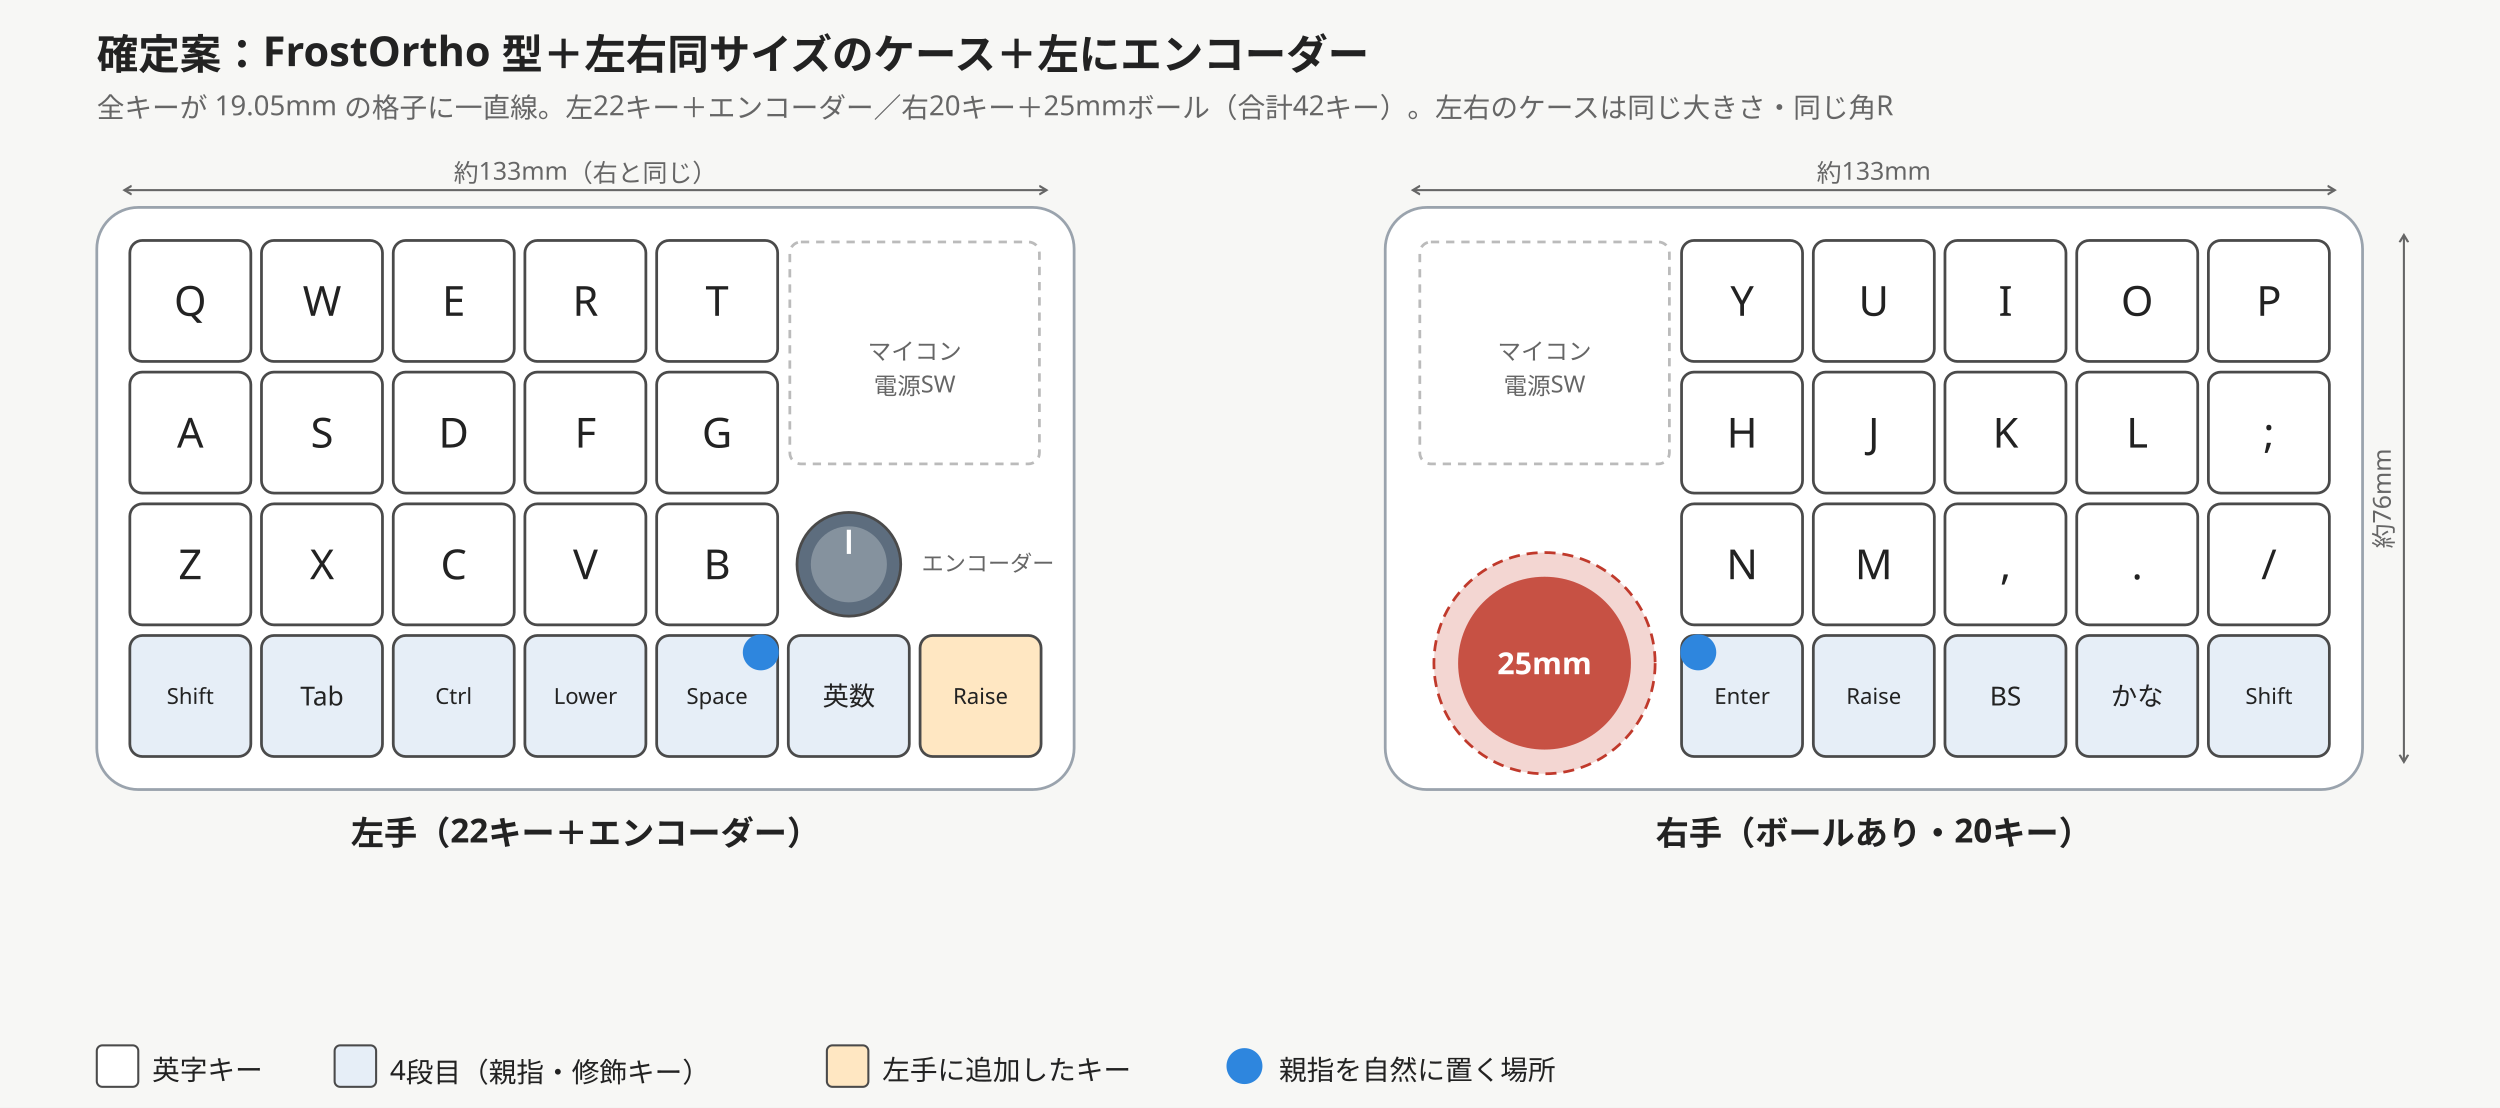
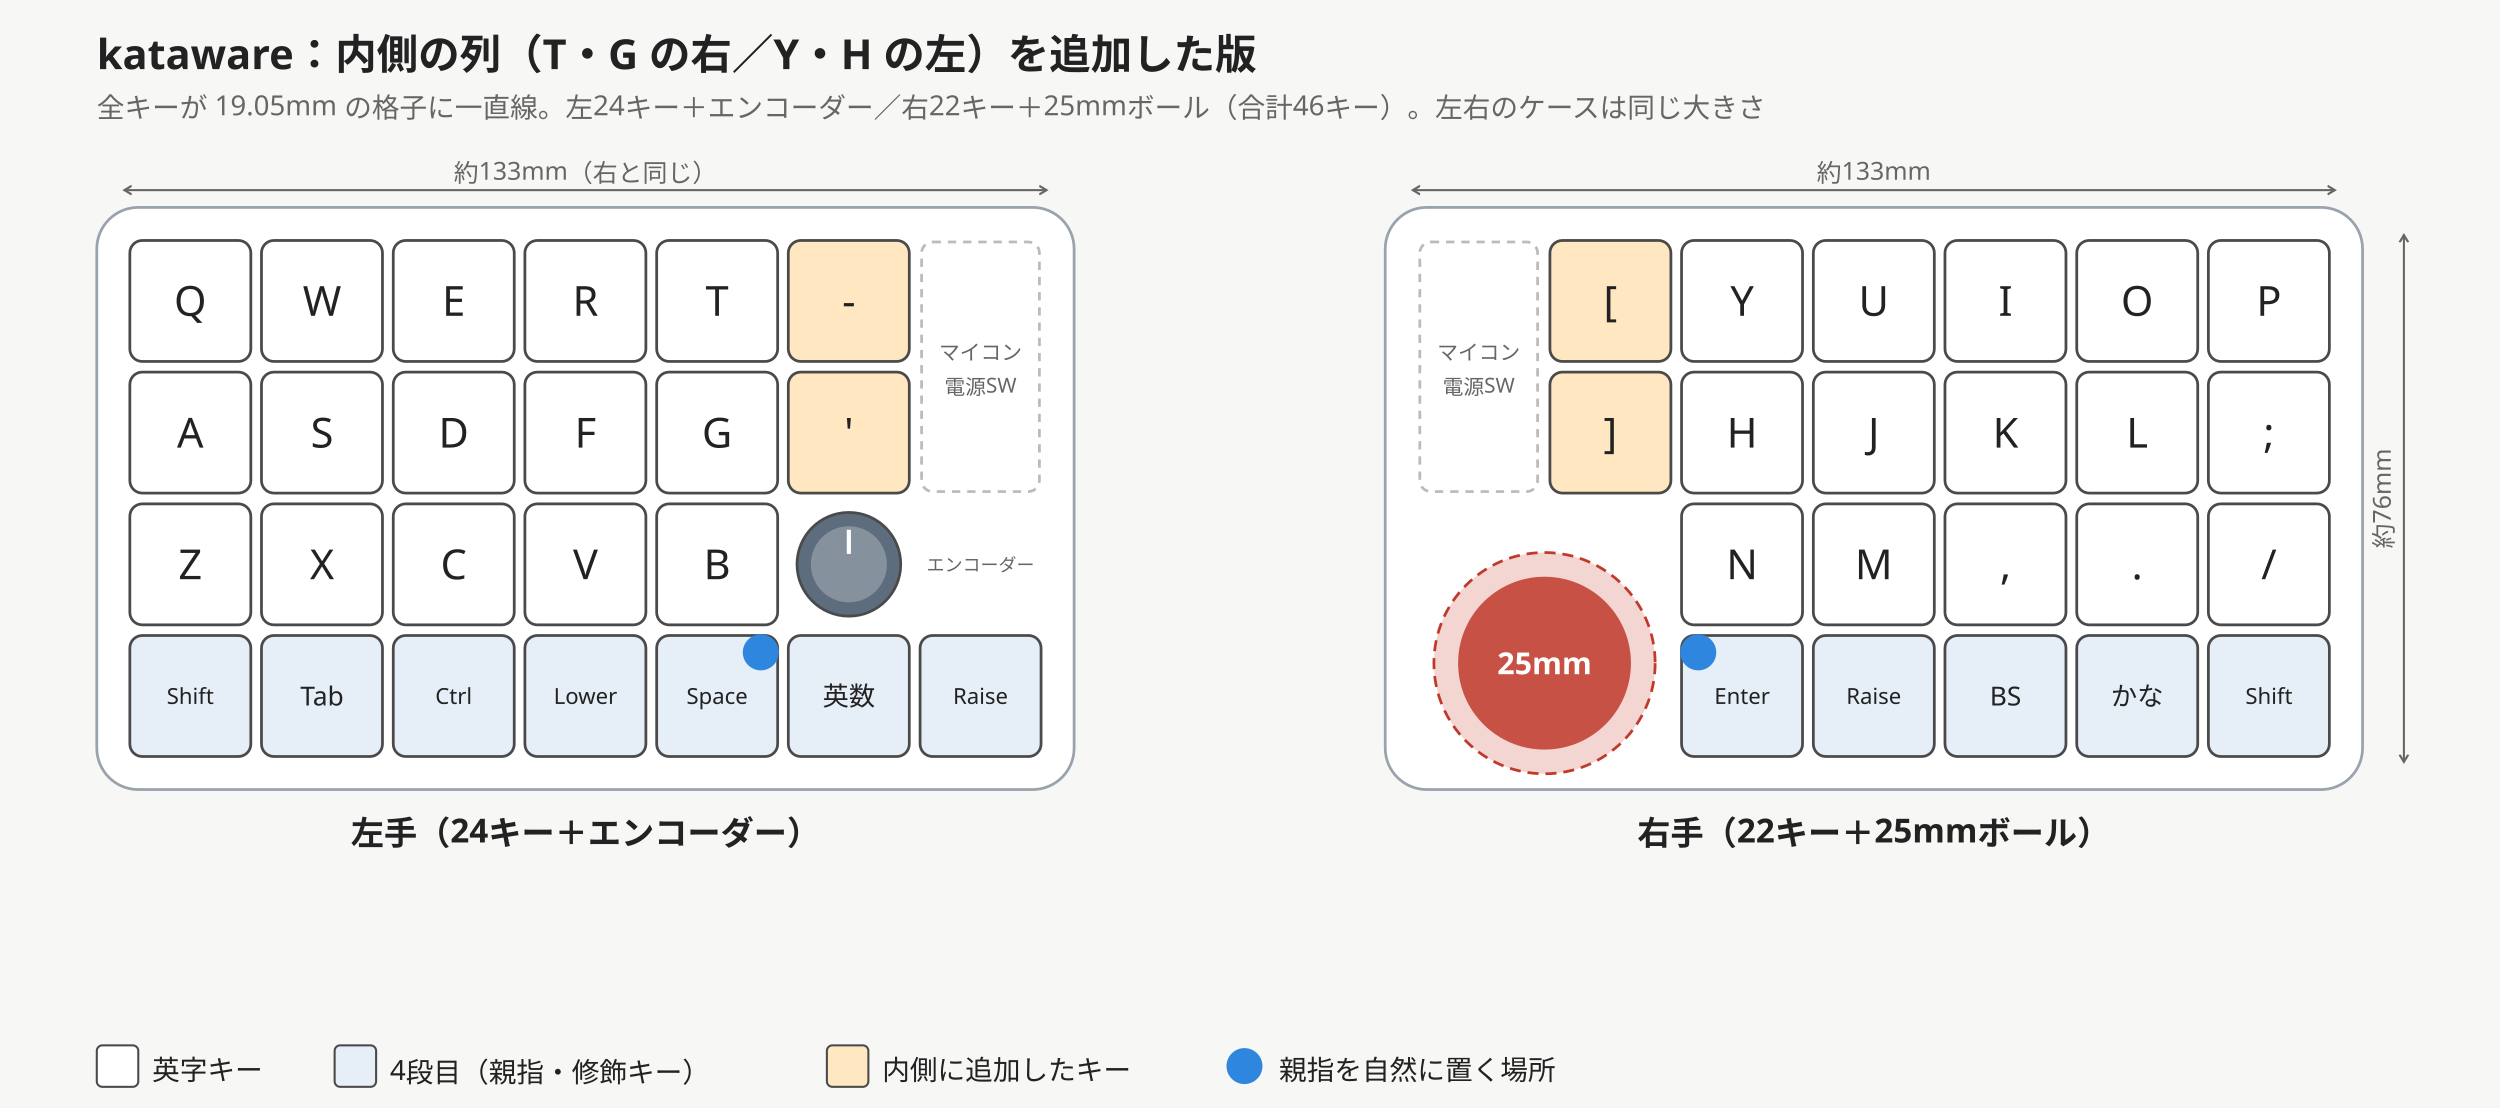
<svg xmlns="http://www.w3.org/2000/svg" width="1808" height="801" viewBox="0 0 1808 801" font-family="IPAPGothic, IPAGothic, sans-serif">
  <defs>
    <marker id="a" viewBox="0 0 10 10" refX="5" refY="5" markerWidth="7" markerHeight="7" orient="auto-start-reverse">
      <path d="M0,2 L5,5 L0,8" fill="none" stroke="#666" stroke-width="1.5" />
    </marker>
  </defs>
  <rect width="100%" height="100%" fill="#f7f7f5" />
-   <text x="70.0" y="50.0" font-size="30" text-anchor="start" fill="#222" font-weight="bold">確定案：FrostOrtho 型＋左右同サイズのケース＋左にエンコーダー</text>
-   <text x="70.0" y="85.0" font-size="20" text-anchor="start" fill="#666" font-weight="normal">全キーが 19.05mm の格子に一直線。左22キー＋エンコーダー／右20キー＋25mmボール（合計42キー）。左右のケースは同じ大きさ・同じ角R</text>
+   <text x="70.0" y="50.0" font-size="30" text-anchor="start" fill="#222" font-weight="bold">kataware：内側の列（T・G の右／Y・H の左）を追加した版</text>
+   <text x="70.0" y="85.0" font-size="20" text-anchor="start" fill="#666" font-weight="normal">全キーが 19.05mm の格子に一直線。左24キー＋エンコーダー／右22キー＋25mmボール（合計46キー）。左右のケースは同じ大きさ</text>
  <rect x="70.0" y="150.0" width="706.8" height="421.0" rx="30.0" fill="#ffffff" stroke="#9aa3ad" stroke-width="2" />
  <rect x="1001.8" y="150.0" width="706.8" height="421.0" rx="30.0" fill="#ffffff" stroke="#9aa3ad" stroke-width="2" />
  <rect x="93.9" y="173.9" width="87.5" height="87.5" rx="9.0" fill="#ffffff" stroke="#4a4a4a" stroke-width="2" />
  <text x="137.6" y="228.4" font-size="30" text-anchor="middle" fill="#222">Q</text>
  <rect x="189.1" y="173.9" width="87.5" height="87.5" rx="9.0" fill="#ffffff" stroke="#4a4a4a" stroke-width="2" />
  <text x="232.9" y="228.4" font-size="30" text-anchor="middle" fill="#222">W</text>
  <rect x="284.4" y="173.9" width="87.5" height="87.5" rx="9.0" fill="#ffffff" stroke="#4a4a4a" stroke-width="2" />
  <text x="328.1" y="228.4" font-size="30" text-anchor="middle" fill="#222">E</text>
  <rect x="379.6" y="173.9" width="87.5" height="87.5" rx="9.0" fill="#ffffff" stroke="#4a4a4a" stroke-width="2" />
  <text x="423.4" y="228.4" font-size="30" text-anchor="middle" fill="#222">R</text>
  <rect x="474.9" y="173.9" width="87.5" height="87.5" rx="9.0" fill="#ffffff" stroke="#4a4a4a" stroke-width="2" />
  <text x="518.6" y="228.4" font-size="30" text-anchor="middle" fill="#222">T</text>
  <rect x="93.9" y="269.1" width="87.5" height="87.5" rx="9.0" fill="#ffffff" stroke="#4a4a4a" stroke-width="2" />
  <text x="137.6" y="323.7" font-size="30" text-anchor="middle" fill="#222">A</text>
  <rect x="189.1" y="269.1" width="87.5" height="87.5" rx="9.0" fill="#ffffff" stroke="#4a4a4a" stroke-width="2" />
  <text x="232.9" y="323.7" font-size="30" text-anchor="middle" fill="#222">S</text>
  <rect x="284.4" y="269.1" width="87.5" height="87.5" rx="9.0" fill="#ffffff" stroke="#4a4a4a" stroke-width="2" />
  <text x="328.1" y="323.7" font-size="30" text-anchor="middle" fill="#222">D</text>
  <rect x="379.6" y="269.1" width="87.5" height="87.5" rx="9.0" fill="#ffffff" stroke="#4a4a4a" stroke-width="2" />
  <text x="423.4" y="323.7" font-size="30" text-anchor="middle" fill="#222">F</text>
  <rect x="474.9" y="269.1" width="87.5" height="87.5" rx="9.0" fill="#ffffff" stroke="#4a4a4a" stroke-width="2" />
  <text x="518.6" y="323.7" font-size="30" text-anchor="middle" fill="#222">G</text>
  <rect x="93.9" y="364.4" width="87.5" height="87.5" rx="9.0" fill="#ffffff" stroke="#4a4a4a" stroke-width="2" />
  <text x="137.6" y="418.9" font-size="30" text-anchor="middle" fill="#222">Z</text>
  <rect x="189.1" y="364.4" width="87.5" height="87.5" rx="9.0" fill="#ffffff" stroke="#4a4a4a" stroke-width="2" />
  <text x="232.9" y="418.9" font-size="30" text-anchor="middle" fill="#222">X</text>
  <rect x="284.4" y="364.4" width="87.5" height="87.5" rx="9.0" fill="#ffffff" stroke="#4a4a4a" stroke-width="2" />
  <text x="328.1" y="418.9" font-size="30" text-anchor="middle" fill="#222">C</text>
  <rect x="379.6" y="364.4" width="87.5" height="87.5" rx="9.0" fill="#ffffff" stroke="#4a4a4a" stroke-width="2" />
  <text x="423.4" y="418.9" font-size="30" text-anchor="middle" fill="#222">V</text>
  <rect x="474.9" y="364.4" width="87.5" height="87.5" rx="9.0" fill="#ffffff" stroke="#4a4a4a" stroke-width="2" />
  <text x="518.6" y="418.9" font-size="30" text-anchor="middle" fill="#222">B</text>
  <rect x="93.9" y="459.6" width="87.5" height="87.5" rx="9.0" fill="#e6eef7" stroke="#4a4a4a" stroke-width="2" />
  <text x="137.6" y="509.1" font-size="16" text-anchor="middle" fill="#222">Shift</text>
  <rect x="189.1" y="459.6" width="87.5" height="87.5" rx="9.0" fill="#e6eef7" stroke="#4a4a4a" stroke-width="2" />
  <text x="232.9" y="510.2" font-size="19" text-anchor="middle" fill="#222">Tab</text>
  <rect x="284.4" y="459.6" width="87.5" height="87.5" rx="9.0" fill="#e6eef7" stroke="#4a4a4a" stroke-width="2" />
  <text x="328.1" y="509.1" font-size="16" text-anchor="middle" fill="#222">Ctrl</text>
  <rect x="379.6" y="459.6" width="87.5" height="87.5" rx="9.0" fill="#e6eef7" stroke="#4a4a4a" stroke-width="2" />
  <text x="423.4" y="509.1" font-size="16" text-anchor="middle" fill="#222">Lower</text>
  <rect x="474.9" y="459.6" width="87.5" height="87.5" rx="9.0" fill="#e6eef7" stroke="#4a4a4a" stroke-width="2" />
  <text x="518.6" y="509.1" font-size="16" text-anchor="middle" fill="#222">Space</text>
  <rect x="570.1" y="459.6" width="87.5" height="87.5" rx="9.0" fill="#e6eef7" stroke="#4a4a4a" stroke-width="2" />
  <text x="613.9" y="510.2" font-size="19" text-anchor="middle" fill="#222">英数</text>
-   <rect x="665.4" y="459.6" width="87.5" height="87.5" rx="9.0" fill="#ffe7c2" stroke="#4a4a4a" stroke-width="2" />
+   <rect x="665.4" y="459.6" width="87.5" height="87.5" rx="9.0" fill="#e6eef7" stroke="#4a4a4a" stroke-width="2" />
  <text x="709.1" y="509.1" font-size="16" text-anchor="middle" fill="#222">Raise</text>
  <circle cx="550.2" cy="471.8" r="13.0" fill="#2e86de" />
  <circle cx="613.9" cy="408.1" r="37.5" fill="#5d6d7e" stroke="#4a4a4a" stroke-width="2" />
  <circle cx="613.9" cy="408.1" r="27.5" fill="#85929e" />
  <line x1="613.9" y1="383.1" x2="613.9" y2="400.6" stroke="#fff" stroke-width="3" />
-   <text x="666.5" y="413.1" font-size="16" text-anchor="start" fill="#666" font-weight="normal">エンコーダー</text>
-   <rect x="571.2" y="175.0" width="180.5" height="160.5" rx="8" fill="none" stroke="#bbbbbb" stroke-width="2" stroke-dasharray="6 5" />
-   <text x="661.5" y="260.2" font-size="17" text-anchor="middle" fill="#666" font-weight="normal">マイコン</text>
-   <text x="661.5" y="285.2" font-size="17" text-anchor="middle" fill="#666" font-weight="normal">電源SW</text>
+   <text x="709.1" y="413.1" font-size="13" text-anchor="middle" fill="#666" font-weight="normal">エンコーダー</text>
+   <rect x="570.1" y="173.9" width="87.5" height="87.5" rx="9.0" fill="#ffe7c2" stroke="#4a4a4a" stroke-width="2" />
+   <text x="613.9" y="228.4" font-size="30" text-anchor="middle" fill="#222">-</text>
+   <rect x="570.1" y="269.1" width="87.5" height="87.5" rx="9.0" fill="#ffe7c2" stroke="#4a4a4a" stroke-width="2" />
+   <text x="613.9" y="323.7" font-size="30" text-anchor="middle" fill="#222">'</text>
+   <rect x="666.5" y="175.0" width="85.2" height="180.5" rx="8" fill="none" stroke="#bbbbbb" stroke-width="2" stroke-dasharray="6 5" />
+   <text x="709.1" y="260.2" font-size="15" text-anchor="middle" fill="#666" font-weight="normal">マイコン</text>
+   <text x="709.1" y="285.2" font-size="15" text-anchor="middle" fill="#666" font-weight="normal">電源SW</text>
  <rect x="1216.1" y="173.9" width="87.5" height="87.5" rx="9.0" fill="#ffffff" stroke="#4a4a4a" stroke-width="2" />
  <text x="1259.9" y="228.4" font-size="30" text-anchor="middle" fill="#222">Y</text>
  <rect x="1311.4" y="173.9" width="87.5" height="87.5" rx="9.0" fill="#ffffff" stroke="#4a4a4a" stroke-width="2" />
  <text x="1355.1" y="228.4" font-size="30" text-anchor="middle" fill="#222">U</text>
  <rect x="1406.6" y="173.9" width="87.5" height="87.5" rx="9.0" fill="#ffffff" stroke="#4a4a4a" stroke-width="2" />
  <text x="1450.4" y="228.4" font-size="30" text-anchor="middle" fill="#222">I</text>
  <rect x="1501.9" y="173.9" width="87.5" height="87.5" rx="9.0" fill="#ffffff" stroke="#4a4a4a" stroke-width="2" />
  <text x="1545.6" y="228.4" font-size="30" text-anchor="middle" fill="#222">O</text>
  <rect x="1597.1" y="173.9" width="87.5" height="87.5" rx="9.0" fill="#ffffff" stroke="#4a4a4a" stroke-width="2" />
  <text x="1640.9" y="228.4" font-size="30" text-anchor="middle" fill="#222">P</text>
  <rect x="1216.1" y="269.1" width="87.5" height="87.5" rx="9.0" fill="#ffffff" stroke="#4a4a4a" stroke-width="2" />
  <text x="1259.9" y="323.7" font-size="30" text-anchor="middle" fill="#222">H</text>
  <rect x="1311.4" y="269.1" width="87.5" height="87.5" rx="9.0" fill="#ffffff" stroke="#4a4a4a" stroke-width="2" />
  <text x="1355.1" y="323.7" font-size="30" text-anchor="middle" fill="#222">J</text>
  <rect x="1406.6" y="269.1" width="87.5" height="87.5" rx="9.0" fill="#ffffff" stroke="#4a4a4a" stroke-width="2" />
  <text x="1450.4" y="323.7" font-size="30" text-anchor="middle" fill="#222">K</text>
  <rect x="1501.9" y="269.1" width="87.5" height="87.5" rx="9.0" fill="#ffffff" stroke="#4a4a4a" stroke-width="2" />
  <text x="1545.6" y="323.7" font-size="30" text-anchor="middle" fill="#222">L</text>
  <rect x="1597.1" y="269.1" width="87.5" height="87.5" rx="9.0" fill="#ffffff" stroke="#4a4a4a" stroke-width="2" />
  <text x="1640.9" y="323.7" font-size="30" text-anchor="middle" fill="#222">;</text>
  <rect x="1216.1" y="364.4" width="87.5" height="87.5" rx="9.0" fill="#ffffff" stroke="#4a4a4a" stroke-width="2" />
  <text x="1259.9" y="418.9" font-size="30" text-anchor="middle" fill="#222">N</text>
  <rect x="1311.4" y="364.4" width="87.5" height="87.5" rx="9.0" fill="#ffffff" stroke="#4a4a4a" stroke-width="2" />
  <text x="1355.1" y="418.9" font-size="30" text-anchor="middle" fill="#222">M</text>
  <rect x="1406.6" y="364.4" width="87.5" height="87.5" rx="9.0" fill="#ffffff" stroke="#4a4a4a" stroke-width="2" />
  <text x="1450.4" y="418.9" font-size="30" text-anchor="middle" fill="#222">,</text>
  <rect x="1501.9" y="364.4" width="87.5" height="87.5" rx="9.0" fill="#ffffff" stroke="#4a4a4a" stroke-width="2" />
  <text x="1545.6" y="418.9" font-size="30" text-anchor="middle" fill="#222">.</text>
  <rect x="1597.1" y="364.4" width="87.5" height="87.5" rx="9.0" fill="#ffffff" stroke="#4a4a4a" stroke-width="2" />
  <text x="1640.9" y="418.9" font-size="30" text-anchor="middle" fill="#222">/</text>
  <rect x="1216.1" y="459.6" width="87.5" height="87.5" rx="9.0" fill="#e6eef7" stroke="#4a4a4a" stroke-width="2" />
  <text x="1259.9" y="509.1" font-size="16" text-anchor="middle" fill="#222">Enter</text>
  <rect x="1311.4" y="459.6" width="87.5" height="87.5" rx="9.0" fill="#e6eef7" stroke="#4a4a4a" stroke-width="2" />
  <text x="1355.1" y="509.1" font-size="16" text-anchor="middle" fill="#222">Raise</text>
  <rect x="1406.6" y="459.6" width="87.5" height="87.5" rx="9.0" fill="#e6eef7" stroke="#4a4a4a" stroke-width="2" />
  <text x="1450.4" y="510.2" font-size="19" text-anchor="middle" fill="#222">BS</text>
  <rect x="1501.9" y="459.6" width="87.5" height="87.5" rx="9.0" fill="#e6eef7" stroke="#4a4a4a" stroke-width="2" />
  <text x="1545.6" y="510.2" font-size="19" text-anchor="middle" fill="#222">かな</text>
  <rect x="1597.1" y="459.6" width="87.5" height="87.5" rx="9.0" fill="#e6eef7" stroke="#4a4a4a" stroke-width="2" />
  <text x="1640.9" y="509.1" font-size="16" text-anchor="middle" fill="#222">Shift</text>
  <circle cx="1228.2" cy="471.8" r="13.0" fill="#2e86de" />
-   <rect x="1026.8" y="175.0" width="180.5" height="160.5" rx="8" fill="none" stroke="#bbbbbb" stroke-width="2" stroke-dasharray="6 5" />
-   <text x="1117.0" y="260.2" font-size="17" text-anchor="middle" fill="#666" font-weight="normal">マイコン</text>
-   <text x="1117.0" y="285.2" font-size="17" text-anchor="middle" fill="#666" font-weight="normal">電源SW</text>
+   <rect x="1120.9" y="173.9" width="87.5" height="87.5" rx="9.0" fill="#ffe7c2" stroke="#4a4a4a" stroke-width="2" />
+   <text x="1164.6" y="228.4" font-size="30" text-anchor="middle" fill="#222">[</text>
+   <rect x="1120.9" y="269.1" width="87.5" height="87.5" rx="9.0" fill="#ffe7c2" stroke="#4a4a4a" stroke-width="2" />
+   <text x="1164.6" y="323.7" font-size="30" text-anchor="middle" fill="#222">]</text>
+   <rect x="1026.8" y="175.0" width="85.2" height="180.5" rx="8" fill="none" stroke="#bbbbbb" stroke-width="2" stroke-dasharray="6 5" />
+   <text x="1069.4" y="260.2" font-size="15" text-anchor="middle" fill="#666" font-weight="normal">マイコン</text>
+   <text x="1069.4" y="285.2" font-size="15" text-anchor="middle" fill="#666" font-weight="normal">電源SW</text>
  <circle cx="1117.0" cy="479.6" r="80.0" fill="#f3d6d2" stroke="#c0392b" stroke-width="2" stroke-dasharray="8 5" />
  <circle cx="1117.0" cy="479.6" r="62.5" fill="#c0392b" opacity="0.85" />
  <text x="1117.0" y="487.6" font-size="22" text-anchor="middle" fill="#fff" font-weight="bold">25mm</text>
-   <text x="423.4" y="611.0" font-size="24" text-anchor="middle" fill="#222" font-weight="bold">左手（22キー＋エンコーダー）</text>
-   <text x="1355.1" y="611.0" font-size="24" text-anchor="middle" fill="#222" font-weight="bold">右手（ボールあり・20キー）</text>
+   <text x="423.4" y="611.0" font-size="24" text-anchor="middle" fill="#222" font-weight="bold">左手（24キー＋エンコーダー）</text>
+   <text x="1355.1" y="611.0" font-size="24" text-anchor="middle" fill="#222" font-weight="bold">右手（22キー＋25mmボール）</text>
  <line x1="90.0" y1="137.5" x2="756.8" y2="137.5" stroke="#666" stroke-width="1.5" marker-start="url(#a)" marker-end="url(#a)" />
  <text x="423.4" y="131.5" font-size="18" text-anchor="middle" fill="#666" font-weight="normal">約133mm（右と同じ）</text>
  <line x1="1021.8" y1="137.5" x2="1688.5" y2="137.5" stroke="#666" stroke-width="1.5" marker-start="url(#a)" marker-end="url(#a)" />
  <text x="1355.1" y="131.5" font-size="18" text-anchor="middle" fill="#666" font-weight="normal">約133mm</text>
  <line x1="1738.5" y1="170.0" x2="1738.5" y2="551.0" stroke="#666" stroke-width="1.5" marker-start="url(#a)" marker-end="url(#a)" />
  <text x="1730.5" y="360.5" font-size="18" fill="#666" text-anchor="middle" transform="rotate(-90 1730.5 360.5)">約76mm</text>
  <rect x="70.0" y="756.0" width="30.0" height="30.0" rx="4" fill="#ffffff" stroke="#4a4a4a" stroke-width="1.5" />
  <text x="110.0" y="781.0" font-size="20" text-anchor="start" fill="#222" font-weight="normal">英字キー</text>
  <rect x="242.0" y="756.0" width="30.0" height="30.0" rx="4" fill="#e6eef7" stroke="#4a4a4a" stroke-width="1.5" />
  <text x="282.0" y="781.0" font-size="20" text-anchor="start" fill="#222" font-weight="normal">4段目（親指・修飾キー）</text>
  <rect x="598.0" y="756.0" width="30.0" height="30.0" rx="4" fill="#ffe7c2" stroke="#4a4a4a" stroke-width="1.5" />
-   <text x="638.0" y="781.0" font-size="20" text-anchor="start" fill="#222" font-weight="normal">左手に追加したキー</text>
+   <text x="638.0" y="781.0" font-size="20" text-anchor="start" fill="#222" font-weight="normal">内側に追加したキー</text>
  <circle cx="900.0" cy="771.0" r="13.0" fill="#2e86de" />
  <text x="925.0" y="781.0" font-size="20" text-anchor="start" fill="#222" font-weight="normal">親指を自然に置く場所</text>
</svg>
